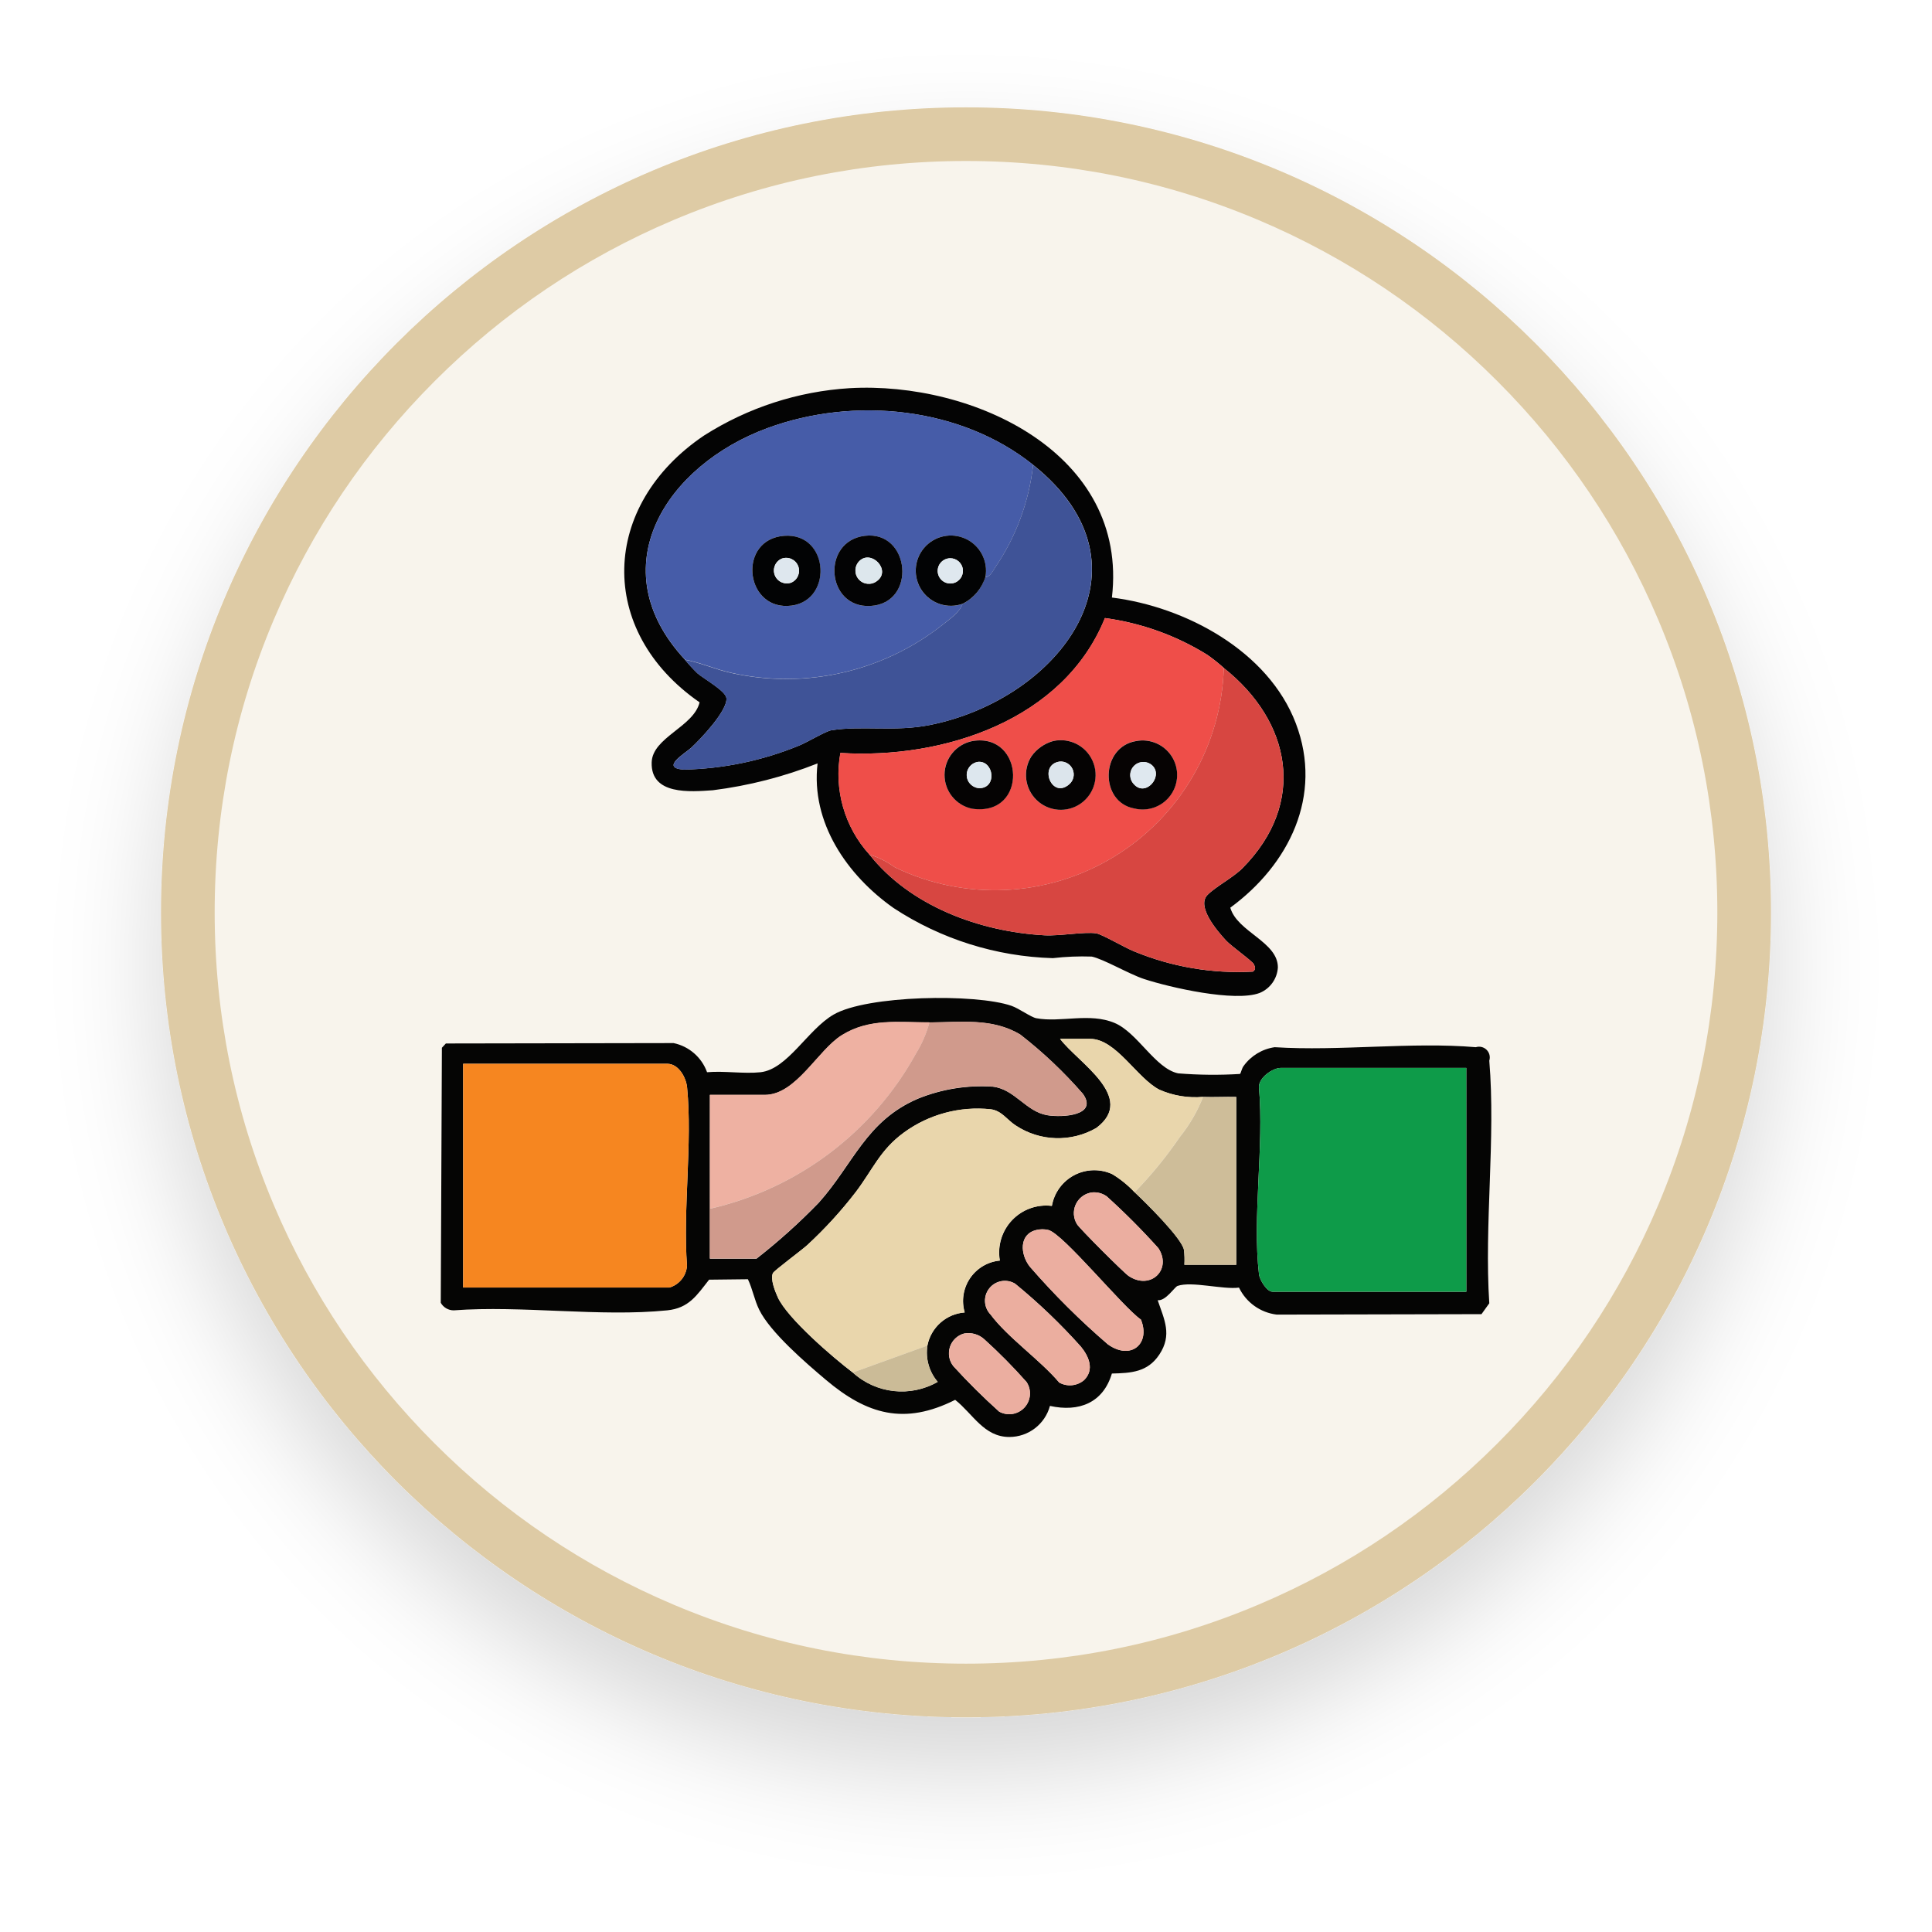
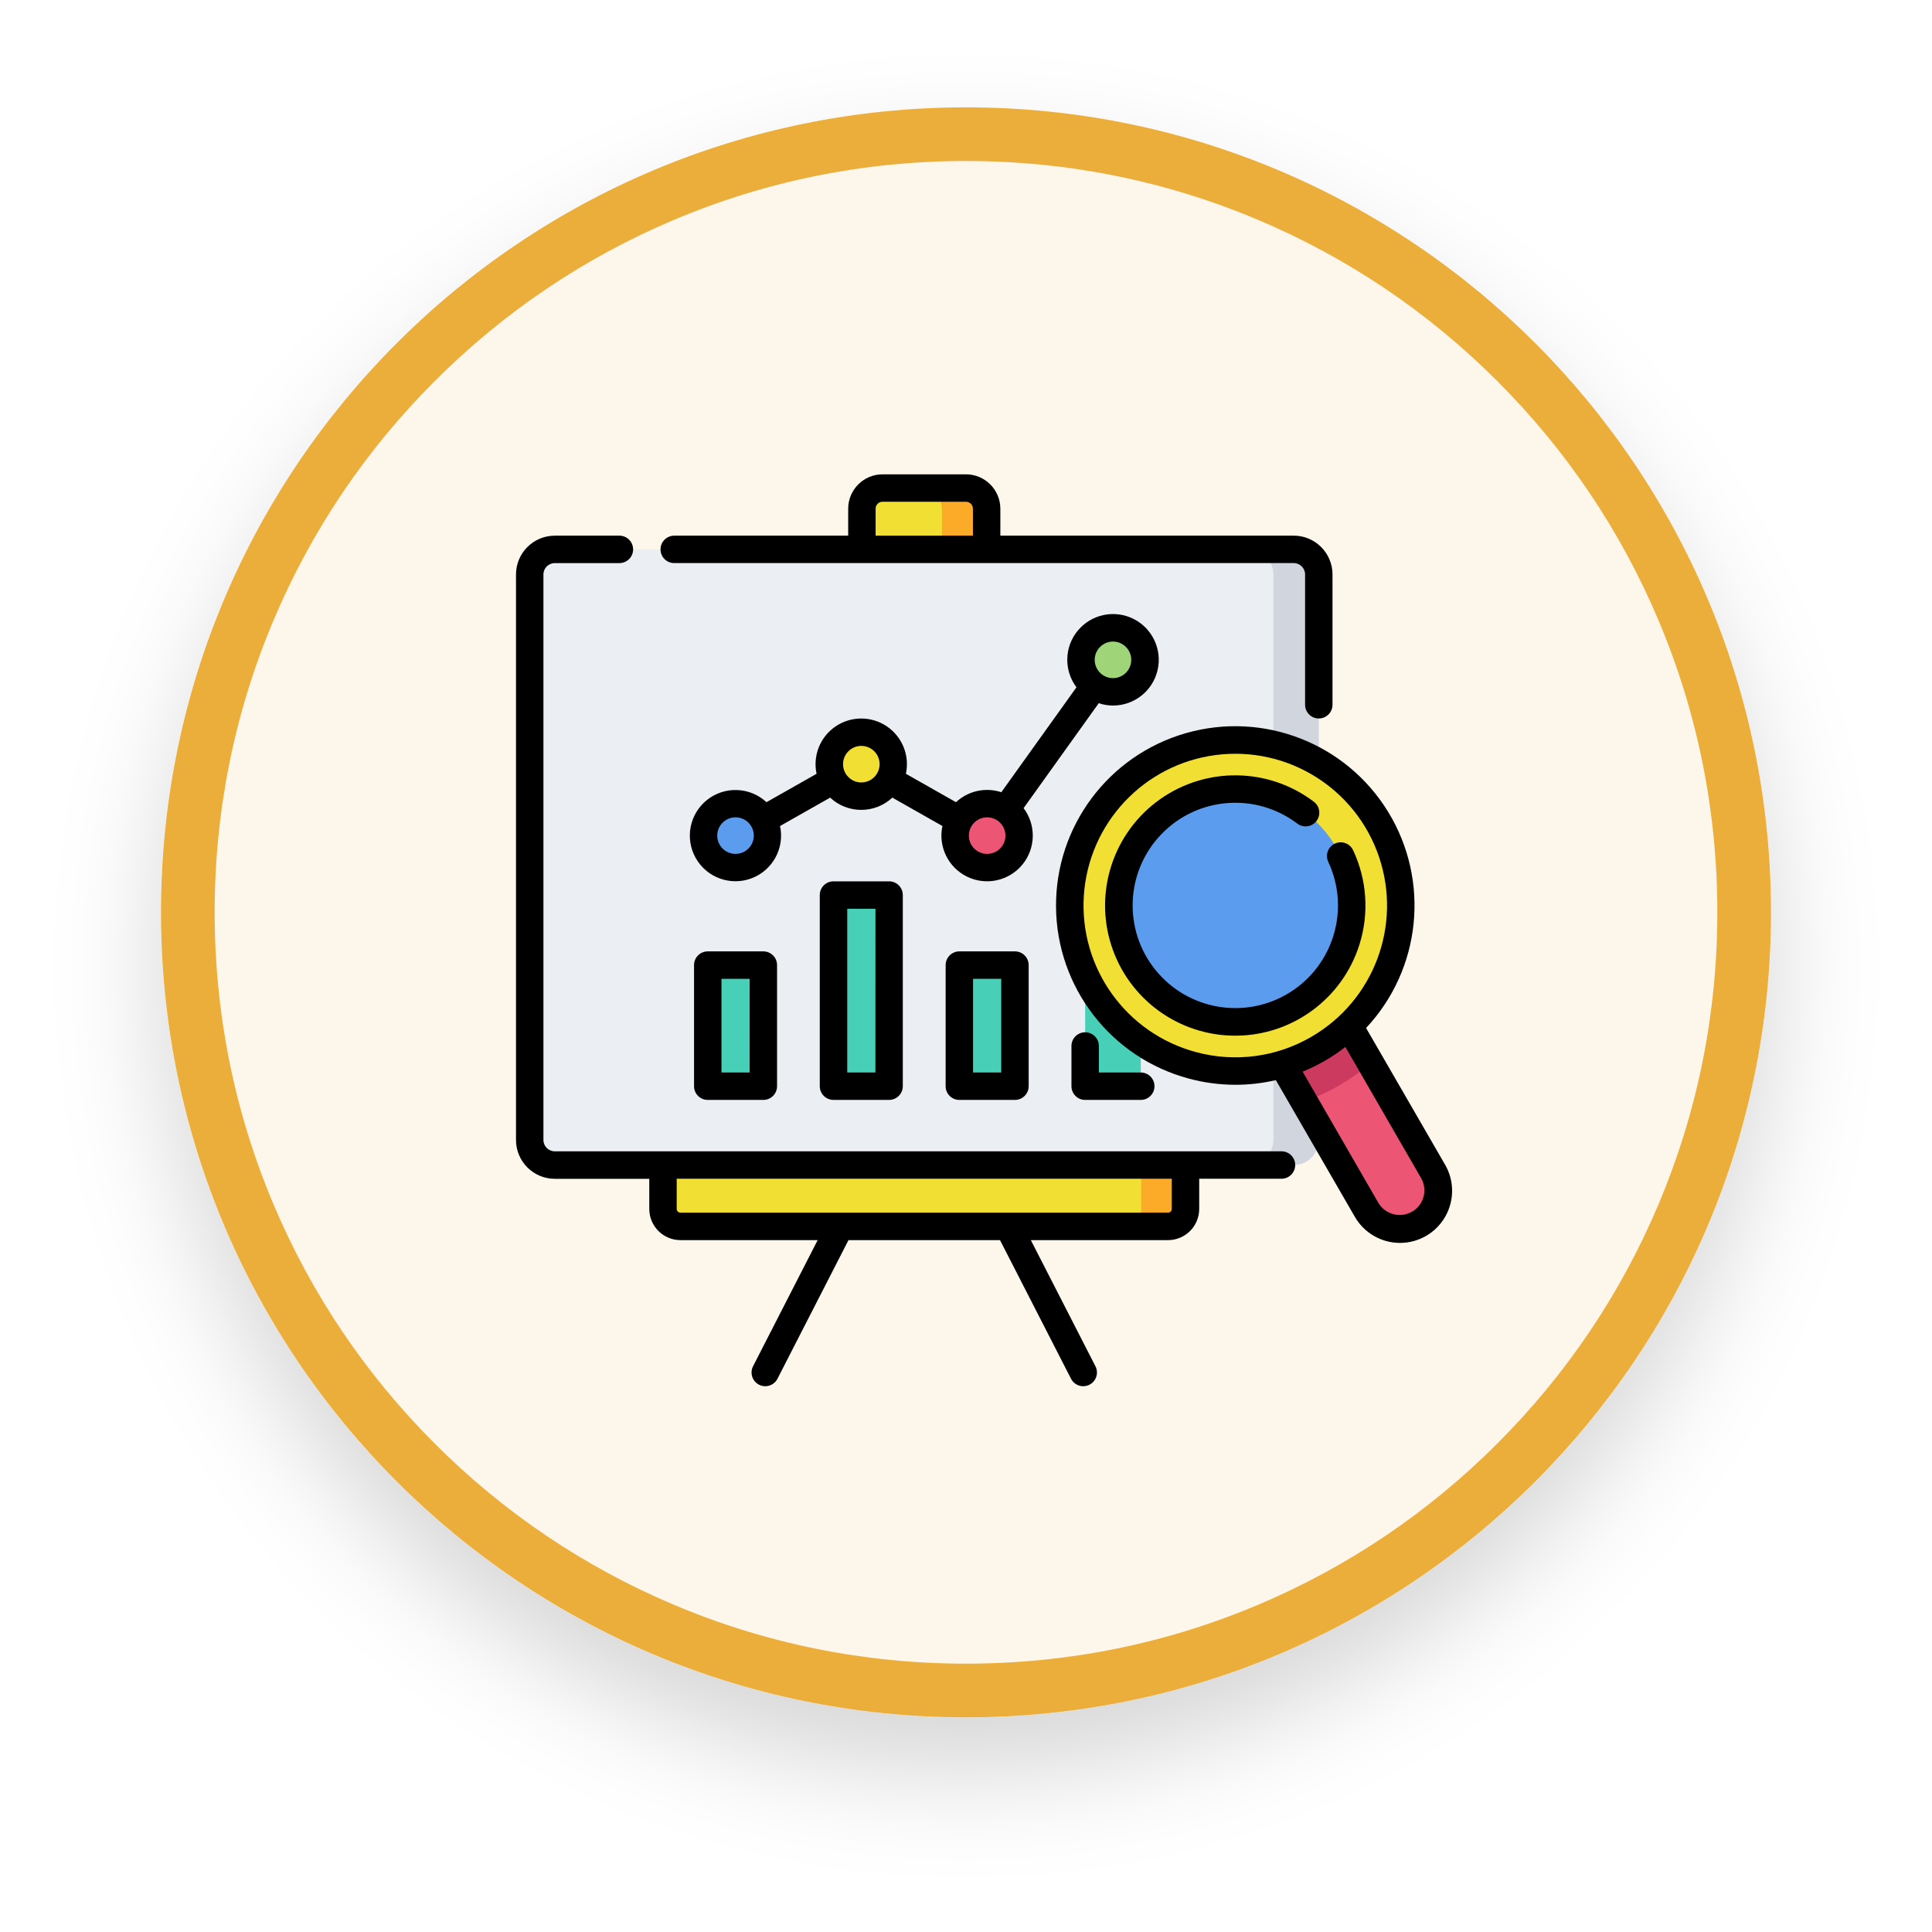
<svg xmlns="http://www.w3.org/2000/svg" width="108" height="108" viewBox="0 0 108 108">
  <defs>
    <filter id="Path_978624" x="0" y="0" width="108" height="108" filterUnits="userSpaceOnUse">
      <feOffset dy="3" input="SourceAlpha" />
      <feGaussianBlur stdDeviation="3" result="blur" />
      <feFlood flood-opacity="0.161" />
      <feComposite operator="in" in2="blur" />
      <feComposite in="SourceGraphic" />
    </filter>
  </defs>
-   <g id="Group_1151624" data-name="Group 1151624" transform="translate(-739 -2718)">
-     <g id="Group_1151336" data-name="Group 1151336" transform="translate(525 -236)">
-       <g id="Group_1151334" data-name="Group 1151334" transform="translate(13 2634)">
-         <g transform="matrix(1, 0, 0, 1, 201, 320)" filter="url(#Path_978624)">
-           <g id="Path_978624-2" data-name="Path 978624" transform="translate(9 6)" fill="#f8f4ec">
-             <path d="M 45 88.5 C 39.127 88.5 33.43 87.35 28.068 85.082 C 22.889 82.891 18.236 79.755 14.241 75.759 C 10.245 71.764 7.109 67.111 4.918 61.932 C 2.65 56.57 1.5 50.873 1.5 45 C 1.5 39.127 2.65 33.43 4.918 28.068 C 7.109 22.889 10.245 18.236 14.241 14.241 C 18.236 10.245 22.889 7.109 28.068 4.918 C 33.43 2.65 39.127 1.5 45 1.5 C 50.873 1.5 56.57 2.65 61.932 4.918 C 67.111 7.109 71.764 10.245 75.759 14.241 C 79.755 18.236 82.891 22.889 85.082 28.068 C 87.35 33.43 88.5 39.127 88.5 45 C 88.5 50.873 87.35 56.57 85.082 61.932 C 82.891 67.111 79.755 71.764 75.759 75.759 C 71.764 79.755 67.111 82.891 61.932 85.082 C 56.57 87.35 50.873 88.5 45 88.5 Z" stroke="none" />
-             <path d="M 45 3 C 39.329 3 33.829 4.11 28.653 6.299 C 23.652 8.415 19.16 11.443 15.302 15.302 C 11.443 19.16 8.415 23.652 6.299 28.653 C 4.11 33.829 3 39.329 3 45 C 3 50.671 4.11 56.171 6.299 61.347 C 8.415 66.348 11.443 70.84 15.302 74.698 C 19.16 78.557 23.652 81.585 28.653 83.701 C 33.829 85.89 39.329 87 45 87 C 50.671 87 56.171 85.89 61.347 83.701 C 66.348 81.585 70.84 78.557 74.698 74.698 C 78.557 70.84 81.585 66.348 83.701 61.347 C 85.89 56.171 87 50.671 87 45 C 87 39.329 85.89 33.829 83.701 28.653 C 81.585 23.652 78.557 19.16 74.698 15.302 C 70.84 11.443 66.348 8.415 61.347 6.299 C 56.171 4.11 50.671 3 45 3 M 45 0 C 69.853 0 90 20.147 90 45 C 90 69.853 69.853 90 45 90 C 20.147 90 0 69.853 0 45 C 0 20.147 20.147 0 45 0 Z" stroke="none" fill="#decba5" />
+   <g id="Group_1157214" data-name="Group 1157214" transform="translate(-316 -5196)">
+     <g id="Group_1157162" data-name="Group 1157162" transform="translate(114 2239)">
+       <g transform="matrix(1, 0, 0, 1, 202, 2957)" filter="url(#Path_978624)">
+         <g id="Path_978624-2" data-name="Path 978624" transform="translate(9 6)" fill="#fdf6ea">
+           <path d="M 45 88.5 C 39.127 88.5 33.43 87.35 28.068 85.082 C 22.889 82.891 18.236 79.755 14.241 75.759 C 10.245 71.764 7.109 67.111 4.918 61.932 C 2.65 56.57 1.5 50.873 1.5 45 C 1.5 39.127 2.65 33.43 4.918 28.068 C 7.109 22.889 10.245 18.236 14.241 14.241 C 18.236 10.245 22.889 7.109 28.068 4.918 C 33.43 2.65 39.127 1.5 45 1.5 C 50.873 1.5 56.57 2.65 61.932 4.918 C 67.111 7.109 71.764 10.245 75.759 14.241 C 79.755 18.236 82.891 22.889 85.082 28.068 C 87.35 33.43 88.5 39.127 88.5 45 C 88.5 50.873 87.35 56.57 85.082 61.932 C 82.891 67.111 79.755 71.764 75.759 75.759 C 71.764 79.755 67.111 82.891 61.932 85.082 C 56.57 87.35 50.873 88.5 45 88.5 Z" stroke="none" />
+           <path d="M 45 3 C 39.329 3 33.829 4.11 28.653 6.299 C 23.652 8.415 19.16 11.443 15.302 15.302 C 11.443 19.16 8.415 23.652 6.299 28.653 C 4.11 33.829 3 39.329 3 45 C 3 50.671 4.11 56.171 6.299 61.347 C 8.415 66.348 11.443 70.84 15.302 74.698 C 19.16 78.557 23.652 81.585 28.653 83.701 C 33.829 85.89 39.329 87 45 87 C 50.671 87 56.171 85.89 61.347 83.701 C 66.348 81.585 70.84 78.557 74.698 74.698 C 78.557 70.84 81.585 66.348 83.701 61.347 C 85.89 56.171 87 50.671 87 45 C 87 39.329 85.89 33.829 83.701 28.653 C 81.585 23.652 78.557 19.16 74.698 15.302 C 70.84 11.443 66.348 8.415 61.347 6.299 C 56.171 4.11 50.671 3 45 3 M 45 0 C 69.853 0 90 20.147 90 45 C 90 69.853 69.853 90 45 90 C 20.147 90 0 69.853 0 45 C 0 20.147 20.147 0 45 0 Z" stroke="none" fill="#ecae3b" />
+         </g>
+       </g>
+       <g id="analisis" transform="translate(230.845 2976.957)">
+         <g id="Group_1150831" data-name="Group 1150831" transform="translate(0.766 7.324)">
+           <g id="Group_1150829" data-name="Group 1150829">
+             <path id="Path_989720" data-name="Path 989720" d="M7.5,49.016V80.63a1.4,1.4,0,0,0,1.4,1.4H50.209a1.4,1.4,0,0,0,1.4-1.4V49.016a1.4,1.4,0,0,0-1.4-1.4H8.9A1.4,1.4,0,0,0,7.5,49.016Z" transform="translate(-7.5 -44.186)" fill="#ebeef2" />
+             <path id="Path_989721" data-name="Path 989721" d="M403.226,47.616h-2.537a1.4,1.4,0,0,1,1.4,1.4V80.63a1.4,1.4,0,0,1-1.4,1.4h2.537a1.4,1.4,0,0,0,1.4-1.4V49.017A1.4,1.4,0,0,0,403.226,47.616Z" transform="translate(-360.517 -44.187)" fill="#d1d6de" />
+             <g id="Group_1150828" data-name="Group 1150828" transform="translate(9.718 7.816)">
+               <g id="Group_1150824" data-name="Group 1150824" transform="translate(0 9.826)">
+                 <circle id="Ellipse_11552" data-name="Ellipse 11552" cx="1.788" cy="1.788" r="1.788" fill="#5c9cee" />
+               </g>
+               <g id="Group_1150825" data-name="Group 1150825" transform="translate(7.033 5.832)">
+                 <circle id="Ellipse_11553" data-name="Ellipse 11553" cx="1.788" cy="1.788" r="1.788" fill="#f2df33" />
+               </g>
+               <g id="Group_1150826" data-name="Group 1150826" transform="translate(14.066 9.826)">
+                 <circle id="Ellipse_11554" data-name="Ellipse 11554" cx="1.788" cy="1.788" r="1.788" fill="#ed5575" />
+               </g>
+               <g id="Group_1150827" data-name="Group 1150827" transform="translate(21.099)">
+                 <circle id="Ellipse_11555" data-name="Ellipse 11555" cx="1.788" cy="1.788" r="1.788" fill="#9fd479" />
+               </g>
+             </g>
+             <path id="Path_989722" data-name="Path 989722" d="M80.428,386.918v-2.453h29.208v2.453a.976.976,0,0,1-.976.976H81.4A.976.976,0,0,1,80.428,386.918Z" transform="translate(-72.977 -346.621)" fill="#f2df33" />
+             <path id="Path_989723" data-name="Path 989723" d="M333.483,384.465v2.453a.976.976,0,0,1-.976.976h2.478a.976.976,0,0,0,.976-.976v-2.453Z" transform="translate(-299.301 -346.621)" fill="#fcab29" />
+             <path id="Path_989724" data-name="Path 989724" d="M189.243,17.486V15.213a1.156,1.156,0,0,1,1.156-1.156h4.661a1.156,1.156,0,0,1,1.156,1.156v2.272h-6.973Z" transform="translate(-170.674 -14.057)" fill="#f2df33" />
+             <path id="Path_989725" data-name="Path 989725" d="M224.251,14.058h-2.5a1.156,1.156,0,0,1,1.156,1.156v2.272h2.5V15.214A1.156,1.156,0,0,0,224.251,14.058Z" transform="translate(-199.866 -14.058)" fill="#fcab29" />
+             <rect id="Rectangle_408006" data-name="Rectangle 408006" width="3.109" height="6.771" transform="translate(9.952 26.668)" fill="#48cfb7" />
+             <rect id="Rectangle_408007" data-name="Rectangle 408007" width="3.109" height="10.687" transform="translate(16.984 22.752)" fill="#48cfb7" />
+             <rect id="Rectangle_408008" data-name="Rectangle 408008" width="3.109" height="6.771" transform="translate(24.017 26.668)" fill="#48cfb7" />
+             <rect id="Rectangle_408009" data-name="Rectangle 408009" width="3.109" height="13.741" transform="translate(31.05 19.699)" fill="#48cfb7" />
+           </g>
+           <g id="Group_1150830" data-name="Group 1150830" transform="translate(30.192 14.089)">
+             <path id="Path_989726" data-name="Path 989726" d="M409.456,293.208l5.7,9.88a2.147,2.147,0,0,0,2.932.786h0a2.147,2.147,0,0,0,.786-2.932l-5.7-9.88Z" transform="translate(-398.581 -276.849)" fill="#ed5575" />
+             <path id="Path_989727" data-name="Path 989727" d="M413.174,291.06l-3.718,2.147,2.224,3.851a11.69,11.69,0,0,0,3.718-2.147Z" transform="translate(-398.581 -276.848)" fill="#cc3a60" />
+             <circle id="Ellipse_11556" data-name="Ellipse 11556" cx="9.249" cy="9.249" r="9.249" fill="#f2df33" />
+             <circle id="Ellipse_11557" data-name="Ellipse 11557" cx="6.509" cy="6.509" r="6.509" transform="translate(2.74 2.74)" fill="#5c9cee" />
          </g>
        </g>
-       </g>
-       <g id="Group_1151335" data-name="Group 1151335" transform="translate(1462.496 -1462.76)">
-         <path id="Path_979795" data-name="Path 979795" d="M44.682,430.6c.045-.029.1-.318.2-.439a2.6,2.6,0,0,1,1.734-1.048c3.639.231,7.65-.306,11.244,0a.6.6,0,0,1,.753.753c.364,4.337-.287,9.172,0,13.563l-.436.607-11.446.025a2.7,2.7,0,0,1-2.109-1.509c-.89.121-2.644-.37-3.434-.095-.169.059-.659.853-1.111.8.367,1.083.824,1.936.089,3.041-.651.979-1.567,1.032-2.65,1.057-.49,1.647-1.849,2.168-3.462,1.81a2.352,2.352,0,0,1-2.269,1.737c-1.423,0-2.038-1.293-3.029-2.076-2.841,1.43-4.931.82-7.226-1.117-1.119-.944-3.106-2.654-3.728-3.918-.275-.559-.368-1.154-.633-1.707L15,442.109c-.688.874-1.127,1.591-2.341,1.714-3.753.38-8.116-.284-11.935,0A.828.828,0,0,1,0,443.4l.063-14.255.223-.24,12.729-.022a2.541,2.541,0,0,1,1.871,1.629c.957-.085,2.057.1,2.993,0,1.507-.17,2.629-2.378,4.078-3.221,1.864-1.085,7.943-1.185,9.946-.491.423.146,1.086.638,1.391.694,1.359.253,2.975-.325,4.372.263,1.288.542,2.275,2.548,3.553,2.818a24.215,24.215,0,0,0,3.465.033m-17.361-2.877c-1.743.008-3.357-.244-4.9.715-1.352.839-2.553,3.338-4.307,3.338h-3.07c.006,2.122-.008,4.249,0,6.371,0,.925,0,1.855,0,2.78h2.607a33.928,33.928,0,0,0,3.478-3.126c1.936-2.163,2.635-4.566,5.539-5.814a9.436,9.436,0,0,1,4.192-.674c1.224.139,1.85,1.392,3.04,1.595.829.141,2.857.03,2-1.189a24.642,24.642,0,0,0-3.511-3.323c-1.564-.932-3.3-.68-5.062-.673M23.034,447.3a4.055,4.055,0,0,0,4.748.521,2.511,2.511,0,0,1-.577-2.027,2.3,2.3,0,0,1,2.086-1.854,2.271,2.271,0,0,1,1.964-2.9,2.628,2.628,0,0,1,2.909-3.057,2.408,2.408,0,0,1,3.38-1.773,5.9,5.9,0,0,1,1.246,1.012c.6.565,2.614,2.541,2.754,3.211a4.553,4.553,0,0,1,.026.843h2.9v-9.382c-.616-.016-1.239.022-1.854,0a4.976,4.976,0,0,1-2.439-.4c-1.262-.645-2.424-2.844-3.875-2.844H34.62c.98,1.316,4.309,3.269,2.027,4.98a4.282,4.282,0,0,1-4.5-.134c-.477-.3-.789-.836-1.407-.91a6.979,6.979,0,0,0-4.849,1.3c-1.34.978-1.747,2.084-2.694,3.329a23.761,23.761,0,0,1-2.711,2.965c-.289.267-1.845,1.42-1.916,1.561-.162.322.119,1.024.27,1.355.533,1.173,3.094,3.375,4.193,4.206M1.252,442.549H12.78a1.371,1.371,0,0,0,.984-1.216c-.233-3.194.311-6.826.006-9.967-.055-.563-.475-1.326-1.107-1.326H1.252Zm56.076-12.278H46.959c-.457,0-1.263.56-1.22,1.1.289,3.289-.376,7.218,0,10.43.039.33.441.982.756.982H57.329Zm-21,6.972A1.171,1.171,0,0,0,35.561,439c.109.211,2.618,2.72,2.89,2.9,1.222.819,2.44-.357,1.666-1.55a38.842,38.842,0,0,0-2.89-2.9,1.209,1.209,0,0,0-.9-.209m-3.019,2.087c-1,.225-.924,1.372-.373,2.061a42.043,42.043,0,0,0,4.355,4.333c1.278.917,2.4-.027,1.847-1.384-1-.685-4.36-4.824-5.183-5.011a1.465,1.465,0,0,0-.646,0m2.657,8.39c.588-.587.257-1.333-.188-1.873a32.556,32.556,0,0,0-3.671-3.512,1.111,1.111,0,0,0-1.375,1.721c.949,1.28,2.779,2.546,3.841,3.806a1.228,1.228,0,0,0,1.393-.142m-6.711-2.6a1.151,1.151,0,0,0-.6,1.826,35.979,35.979,0,0,0,2.558,2.539,1.161,1.161,0,0,0,1.535-1.65,30.294,30.294,0,0,0-2.361-2.389,1.327,1.327,0,0,0-1.132-.326" transform="translate(-1223.857 4046.186)" fill="#050504" />
-         <path id="Path_979796" data-name="Path 979796" d="M71.454,291.125c4.121.516,8.745,2.989,10.283,7.037s-.391,7.9-3.665,10.3c.387,1.358,2.669,1.907,2.66,3.345a1.648,1.648,0,0,1-1.019,1.422c-1.379.521-5-.3-6.468-.782-.834-.274-2.253-1.113-2.918-1.252a14.442,14.442,0,0,0-2.175.088,17.133,17.133,0,0,1-8.9-2.8c-2.6-1.831-4.64-4.784-4.251-8.086a24.082,24.082,0,0,1-5.852,1.5c-1.26.087-3.481.285-3.422-1.559.044-1.4,2.345-1.98,2.679-3.354-5.77-4-5.544-11.017.255-14.92a17.119,17.119,0,0,1,8.132-2.643c6.9-.392,15.6,3.644,14.662,11.7M47.586,294.6a9.648,9.648,0,0,0,.694.754c.356.31,1.587.99,1.627,1.393.069.7-1.455,2.3-1.972,2.777-.334.308-1.77,1.137-.4,1.218a17.924,17.924,0,0,0,6.425-1.339c.44-.175,1.5-.81,1.805-.859,1.7-.273,3.56.094,5.5-.292,7.231-1.436,12.935-8.82,5.789-14.541-4.053-3.244-10.005-3.842-14.859-2.056-5.654,2.081-9.389,7.8-4.606,12.944m30.124.463a9.6,9.6,0,0,0-.937-.743,14.557,14.557,0,0,0-5.71-2.047c-2.305,5.713-9.04,7.9-14.787,7.54A6.679,6.679,0,0,0,57.9,305.49c2.27,2.878,6.161,4.317,9.791,4.516.847.046,2.241-.21,2.888-.11.322.05,1.624.817,2.119,1.01a15.228,15.228,0,0,0,6.638,1.131c.169-.122.134-.244.056-.409-.088-.185-1.258-1.006-1.562-1.335-.487-.527-1.658-1.889-1.038-2.537.443-.462,1.43-.966,1.967-1.508,3.611-3.648,2.716-8.2-1.048-11.183" transform="translate(-1257.794 4159.038)" fill="#040404" />
-         <path id="Path_979797" data-name="Path 979797" d="M103.9,439.5a8.553,8.553,0,0,1-1.3,2.237,23.218,23.218,0,0,1-2.527,3.091,5.913,5.913,0,0,0-1.247-1.012,2.408,2.408,0,0,0-3.38,1.773,2.628,2.628,0,0,0-2.909,3.057,2.271,2.271,0,0,0-1.964,2.9,2.3,2.3,0,0,0-2.086,1.854L84.323,454.9c-1.1-.83-3.661-3.033-4.193-4.206-.151-.332-.432-1.033-.27-1.355.071-.142,1.627-1.295,1.916-1.561a23.759,23.759,0,0,0,2.711-2.965c.947-1.245,1.354-2.352,2.695-3.329a6.978,6.978,0,0,1,4.849-1.3c.618.074.93.611,1.407.91a4.282,4.282,0,0,0,4.5.134c2.283-1.711-1.046-3.663-2.027-4.98h1.68c1.451,0,2.613,2.2,3.875,2.844a4.976,4.976,0,0,0,2.439.4" transform="translate(-1285.147 4038.582)" fill="#e9d6ac" />
-         <path id="Path_979798" data-name="Path 979798" d="M5.395,454.752V442.243H16.807c.631,0,1.052.763,1.107,1.326.3,3.141-.239,6.772-.006,9.967a1.372,1.372,0,0,1-.985,1.216Z" transform="translate(-1228 4033.983)" fill="#f68620" />
-         <path id="Path_979799" data-name="Path 979799" d="M208.291,443.241v12.51H197.458c-.314,0-.717-.651-.756-.982-.377-3.212.289-7.141,0-10.43-.044-.538.762-1.1,1.219-1.1Z" transform="translate(-1374.82 4033.217)" fill="#0e9b49" />
-         <path id="Path_979800" data-name="Path 979800" d="M77.078,432.18a6.523,6.523,0,0,1-.751,1.74A17.617,17.617,0,0,1,64.8,442.6c-.008-2.122.006-4.249,0-6.371h3.071c1.754,0,2.955-2.5,4.307-3.339,1.547-.959,3.161-.708,4.9-.715" transform="translate(-1273.615 4041.729)" fill="#eeb1a2" />
-         <path id="Path_979801" data-name="Path 979801" d="M77.084,432.139c1.765-.008,3.5-.26,5.062.672a24.671,24.671,0,0,1,3.511,3.323c.858,1.22-1.171,1.33-2,1.189-1.19-.2-1.816-1.456-3.04-1.595a9.438,9.438,0,0,0-4.192.674c-2.9,1.248-3.6,3.651-5.539,5.814a34.022,34.022,0,0,1-3.477,3.126H64.8c0-.925,0-1.855,0-2.78a17.617,17.617,0,0,0,11.531-8.685,6.524,6.524,0,0,0,.751-1.74" transform="translate(-1273.621 4041.771)" fill="#d09a8c" />
-         <path id="Path_979802" data-name="Path 979802" d="M170.975,450.216c.615.022,1.238-.016,1.854,0V459.6h-2.9a4.55,4.55,0,0,0-.026-.843c-.141-.67-2.151-2.646-2.754-3.211a23.216,23.216,0,0,0,2.527-3.091,8.553,8.553,0,0,0,1.3-2.237" transform="translate(-1352.218 4027.864)" fill="#cebd99" />
-         <path id="Path_979803" data-name="Path 979803" d="M140.987,482.157a1.472,1.472,0,0,1,.646,0c.823.187,4.181,4.326,5.183,5.011.555,1.357-.569,2.3-1.847,1.384a42.09,42.09,0,0,1-4.356-4.333c-.55-.69-.625-1.837.373-2.062" transform="translate(-1331.532 4003.359)" fill="#ebaea0" />
-         <path id="Path_979804" data-name="Path 979804" d="M136.715,500.179a1.228,1.228,0,0,1-1.393.142c-1.061-1.26-2.892-2.526-3.841-3.805a1.111,1.111,0,0,1,1.375-1.721,32.593,32.593,0,0,1,3.67,3.512c.445.54.775,1.286.188,1.873" transform="translate(-1324.603 3993.728)" fill="#ebae9f" />
-         <path id="Path_979805" data-name="Path 979805" d="M153.5,473.233a1.208,1.208,0,0,1,.9.209,38.886,38.886,0,0,1,2.89,2.9c.773,1.194-.444,2.369-1.666,1.55-.272-.182-2.781-2.692-2.89-2.9a1.171,1.171,0,0,1,.769-1.758" transform="translate(-1341.028 4010.196)" fill="#ebaea0" />
-         <path id="Path_979806" data-name="Path 979806" d="M123.332,507.13a1.327,1.327,0,0,1,1.132.326,30.268,30.268,0,0,1,2.361,2.389,1.161,1.161,0,0,1-1.535,1.65,35.974,35.974,0,0,1-2.558-2.539,1.151,1.151,0,0,1,.6-1.826" transform="translate(-1317.931 3984.176)" fill="#ebaea0" />
-         <path id="Path_979807" data-name="Path 979807" d="M103.425,510.123A2.511,2.511,0,0,0,104,512.15a4.055,4.055,0,0,1-4.748-.521Z" transform="translate(-1300.078 3981.856)" fill="#cbbb97" />
-         <path id="Path_979808" data-name="Path 979808" d="M71.028,287.918a12.655,12.655,0,0,1-2.108,5.711c-.117.178-.3.572-.557.544a1.965,1.965,0,1,0-1.274,1.506c-.144.449-.728.855-1.1,1.155a14.1,14.1,0,0,1-11.851,2.7c-.881-.194-1.687-.57-2.57-.732-4.783-5.148-1.048-10.863,4.606-12.944,4.854-1.786,10.806-1.188,14.859,2.056M57.1,291.88c-2.552.2-2.214,4,.194,3.92,2.584-.084,2.4-4.127-.194-3.92m4.517,0c-2.443.294-2.172,4.053.312,3.921,2.62-.139,2.229-4.227-.312-3.921" transform="translate(-1261.772 4154.833)" fill="#465ca8" />
-         <path id="Path_979809" data-name="Path 979809" d="M117.317,337.68a12.811,12.811,0,0,1-18.386,11.142A5.039,5.039,0,0,0,97.5,348.1a6.679,6.679,0,0,1-1.621-5.675c5.746.364,12.481-1.827,14.787-7.54a14.558,14.558,0,0,1,5.71,2.047,9.624,9.624,0,0,1,.937.743m-14.049,4.082a1.929,1.929,0,0,0-.018,3.784c3.163.451,2.931-4.274.018-3.784m4.517,0a2.226,2.226,0,0,0-1.226.859,1.946,1.946,0,1,0,1.226-.859m4.636,0c-2.01.326-2.055,3.409-.117,3.767a1.93,1.93,0,1,0,.117-3.767" transform="translate(-1297.401 4116.423)" fill="#ef4e49" />
-         <path id="Path_979810" data-name="Path 979810" d="M76.18,298c7.146,5.72,1.442,13.1-5.789,14.541-1.941.385-3.8.019-5.5.292-.305.049-1.365.684-1.805.859a17.923,17.923,0,0,1-6.425,1.339c-1.365-.081.071-.91.4-1.218.517-.476,2.041-2.082,1.972-2.777-.04-.4-1.271-1.083-1.627-1.393a9.611,9.611,0,0,1-.694-.754c.883.162,1.689.538,2.57.732a14.1,14.1,0,0,0,11.851-2.7c.377-.3.96-.706,1.1-1.155a2.517,2.517,0,0,0,1.275-1.506c.253.028.44-.366.557-.544A12.654,12.654,0,0,0,76.18,298" transform="translate(-1266.924 4144.753)" fill="#3f5397" />
-         <path id="Path_979811" data-name="Path 979811" d="M103.248,357.336a5.038,5.038,0,0,1,1.426.717,12.811,12.811,0,0,0,18.386-11.142c3.764,2.981,4.659,7.535,1.048,11.183-.537.542-1.524,1.046-1.966,1.508-.62.647.551,2.009,1.038,2.537.3.33,1.474,1.15,1.562,1.335.078.165.113.287-.056.409a15.227,15.227,0,0,1-6.638-1.131c-.5-.194-1.8-.96-2.12-1.01-.647-.1-2.041.156-2.888.11-3.63-.2-7.522-1.638-9.791-4.516" transform="translate(-1303.145 4107.191)" fill="#d74641" />
-         <path id="Path_979812" data-name="Path 979812" d="M118.3,317.4a2.518,2.518,0,0,1-1.274,1.506A1.964,1.964,0,1,1,118.3,317.4m-2.116-1.022a.706.706,0,1,0,.411,1.346.706.706,0,0,0-.411-1.346" transform="translate(-1311.708 4131.604)" fill="#020304" />
-         <path id="Path_979813" data-name="Path 979813" d="M76.822,315.045c2.6-.207,2.779,3.836.194,3.919-2.408.078-2.747-3.715-.194-3.919m-.124,1.274a.722.722,0,0,0,.529,1.343.722.722,0,0,0-.529-1.343" transform="translate(-1281.493 4131.668)" fill="#020304" />
-         <path id="Path_979814" data-name="Path 979814" d="M96.517,315.011c2.542-.306,2.931,3.781.312,3.921-2.484.132-2.755-3.626-.312-3.921m-.292,1.4a.746.746,0,0,0,.964,1.136c.83-.592-.288-1.775-.964-1.136" transform="translate(-1296.671 4131.701)" fill="#030304" />
-         <path id="Path_979815" data-name="Path 979815" d="M162.426,364.387a1.93,1.93,0,1,1-.117,3.767c-1.938-.358-1.893-3.441.117-3.767m.927,1.391a.734.734,0,0,0-1.066,1.009c.653.757,1.649-.4,1.066-1.009" transform="translate(-1347.407 4093.798)" fill="#060303" />
-         <path id="Path_979816" data-name="Path 979816" d="M122.909,364.383c2.913-.49,3.145,4.235-.018,3.784a1.929,1.929,0,0,1,.018-3.784m.341,1.16a.739.739,0,0,0,.086,1.474c.948-.058.759-1.508-.086-1.474" transform="translate(-1317.043 4093.802)" fill="#050303" />
-         <path id="Path_979817" data-name="Path 979817" d="M142.531,364.368a1.946,1.946,0,1,1-1.225.859,2.225,2.225,0,0,1,1.225-.859m.347,1.149c-1.2.183-.435,2.141.556,1.258a.724.724,0,0,0-.556-1.258" transform="translate(-1332.147 4093.815)" fill="#050303" />
-         <path id="Path_979818" data-name="Path 979818" d="M120.215,320.48a.706.706,0,0,1,.411,1.346.706.706,0,1,1-.411-1.346" transform="translate(-1315.74 4127.504)" fill="#dfe8ef" />
-         <path id="Path_979819" data-name="Path 979819" d="M80.672,320.416a.722.722,0,0,1,.529,1.343.722.722,0,0,1-.529-1.343" transform="translate(-1285.468 4127.571)" fill="#dee7ee" />
-         <path id="Path_979820" data-name="Path 979820" d="M100.055,320.479c.676-.639,1.794.543.964,1.135a.746.746,0,0,1-.964-1.135" transform="translate(-1300.502 4127.63)" fill="#dde7ed" />
-         <path id="Path_979821" data-name="Path 979821" d="M167.3,369.748c.583.613-.413,1.765-1.066,1.009a.734.734,0,0,1,1.066-1.009" transform="translate(-1351.359 4089.828)" fill="#dfe8ef" />
-         <path id="Path_979822" data-name="Path 979822" d="M127.327,369.5c.845-.034,1.034,1.417.086,1.474a.739.739,0,0,1-.086-1.474" transform="translate(-1321.12 4089.846)" fill="#dde7ee" />
-         <path id="Path_979823" data-name="Path 979823" d="M147.012,369.429a.724.724,0,0,1,.556,1.258c-.99.883-1.757-1.074-.556-1.258" transform="translate(-1336.281 4089.905)" fill="#dce5ec" />
+         <g id="Group_1150832" data-name="Group 1150832" transform="translate(0 6.558)">
+           <path id="Path_989728" data-name="Path 989728" d="M118.771,88.17a2.557,2.557,0,1,0-2.041-1.02l-4.2,5.865a2.547,2.547,0,0,0-2.534.558l-2.8-1.587a2.554,2.554,0,1,0-4.994,0l-2.8,1.587a2.55,2.55,0,1,0,.758,1.332l2.8-1.587a2.548,2.548,0,0,0,3.477,0l2.8,1.587a2.554,2.554,0,1,0,4.538-1l4.2-5.865A2.546,2.546,0,0,0,118.771,88.17Zm0-3.576a1.022,1.022,0,1,1-1.022,1.022A1.023,1.023,0,0,1,118.771,84.594Zm-21.1,11.869a1.022,1.022,0,1,1,1.022-1.022A1.023,1.023,0,0,1,97.672,96.463Zm7.033-3.993a1.022,1.022,0,1,1,1.022-1.022A1.023,1.023,0,0,1,104.7,92.469Zm7.033,3.993a1.022,1.022,0,1,1,1.022-1.022A1.023,1.023,0,0,1,111.738,96.463Z" transform="translate(-85.4 -75.245)" />
+           <path id="Path_989729" data-name="Path 989729" d="M42.788,74.532H2.168a.636.636,0,0,1-.635-.635V42.284a.636.636,0,0,1,.635-.635H5.78a.766.766,0,1,0,0-1.533H2.168A2.17,2.17,0,0,0,0,42.284V73.9a2.17,2.17,0,0,0,2.168,2.168H7.451v1.686a1.744,1.744,0,0,0,1.742,1.742h7.67l-3.611,7.049a.766.766,0,1,0,1.364.7l3.969-7.748h8.472l3.969,7.748a.766.766,0,1,0,1.364-.7l-3.611-7.049h7.67a1.744,1.744,0,0,0,1.742-1.742V76.064h4.6a.766.766,0,0,0,0-1.533Zm-6.129,3.219a.21.21,0,0,1-.21.21H9.193a.21.21,0,0,1-.21-.21V76.064H36.659Z" transform="translate(0 -36.687)" />
+           <path id="Path_989730" data-name="Path 989730" d="M79.837,11.519h34.63a.636.636,0,0,1,.635.635V19.44a.766.766,0,0,0,1.533,0V12.154a2.17,2.17,0,0,0-2.168-2.168h-16.4V8.48a1.925,1.925,0,0,0-1.923-1.922H91.483A1.925,1.925,0,0,0,89.561,8.48V9.987H79.837a.766.766,0,1,0,0,1.533ZM91.093,8.48a.39.39,0,0,1,.39-.39h4.661a.39.39,0,0,1,.39.39V9.987H91.094V8.48Z" transform="translate(-70.992 -6.558)" />
+           <path id="Path_989731" data-name="Path 989731" d="M98.168,267.576a.766.766,0,0,0-.766.766v6.771a.766.766,0,0,0,.766.766h3.109a.766.766,0,0,0,.766-.766v-6.771a.766.766,0,0,0-.766-.766Zm2.342,6.771H98.935v-5.238h1.576Z" transform="translate(-87.45 -240.908)" />
+           <path id="Path_989732" data-name="Path 989732" d="M167,229.248a.766.766,0,0,0-.766.766V240.7a.766.766,0,0,0,.766.766h3.109a.766.766,0,0,0,.766-.766V230.014a.766.766,0,0,0-.766-.766Zm2.343,10.687H167.77v-9.155h1.576Z" transform="translate(-149.253 -206.496)" />
+           <path id="Path_989733" data-name="Path 989733" d="M235.839,267.576a.766.766,0,0,0-.766.766v6.771a.766.766,0,0,0,.766.766h3.109a.766.766,0,0,0,.766-.766v-6.771a.766.766,0,0,0-.766-.766Zm2.342,6.771h-1.576v-5.238h1.576Z" transform="translate(-211.056 -240.908)" />
+           <path id="Path_989734" data-name="Path 989734" d="M304.675,311.832a.766.766,0,0,0-.766.766v2.249a.766.766,0,0,0,.766.766h3.109a.766.766,0,0,0,0-1.533h-2.342V312.6A.766.766,0,0,0,304.675,311.832Z" transform="translate(-272.859 -280.642)" />
+           <path id="Path_989735" data-name="Path 989735" d="M317.258,168.948l-4.4-7.614a10.02,10.02,0,1,0-9.908,2.828,10.07,10.07,0,0,0,2.608.346,9.89,9.89,0,0,0,2.256-.261l4.4,7.614a2.913,2.913,0,1,0,5.045-2.913Zm-13.908-6.267a8.483,8.483,0,1,1,6.437-.847A8.428,8.428,0,0,1,303.351,162.681Zm12.076,8.919a1.382,1.382,0,0,1-1.886-.5l-4.229-7.326a10.057,10.057,0,0,0,2.389-1.381l4.23,7.326a1.379,1.379,0,0,1-.5,1.886Z" transform="translate(-265.338 -130.383)" />
+           <path id="Path_989736" data-name="Path 989736" d="M336.526,180.679a7.252,7.252,0,0,0-.363-5.253.766.766,0,1,0-1.386.653,5.739,5.739,0,1,1-1.73-2.138.766.766,0,1,0,.925-1.222,7.277,7.277,0,1,0,2.555,7.96Z" transform="translate(-289.371 -154.416)" />
+         </g>
      </g>
    </g>
  </g>
</svg>
